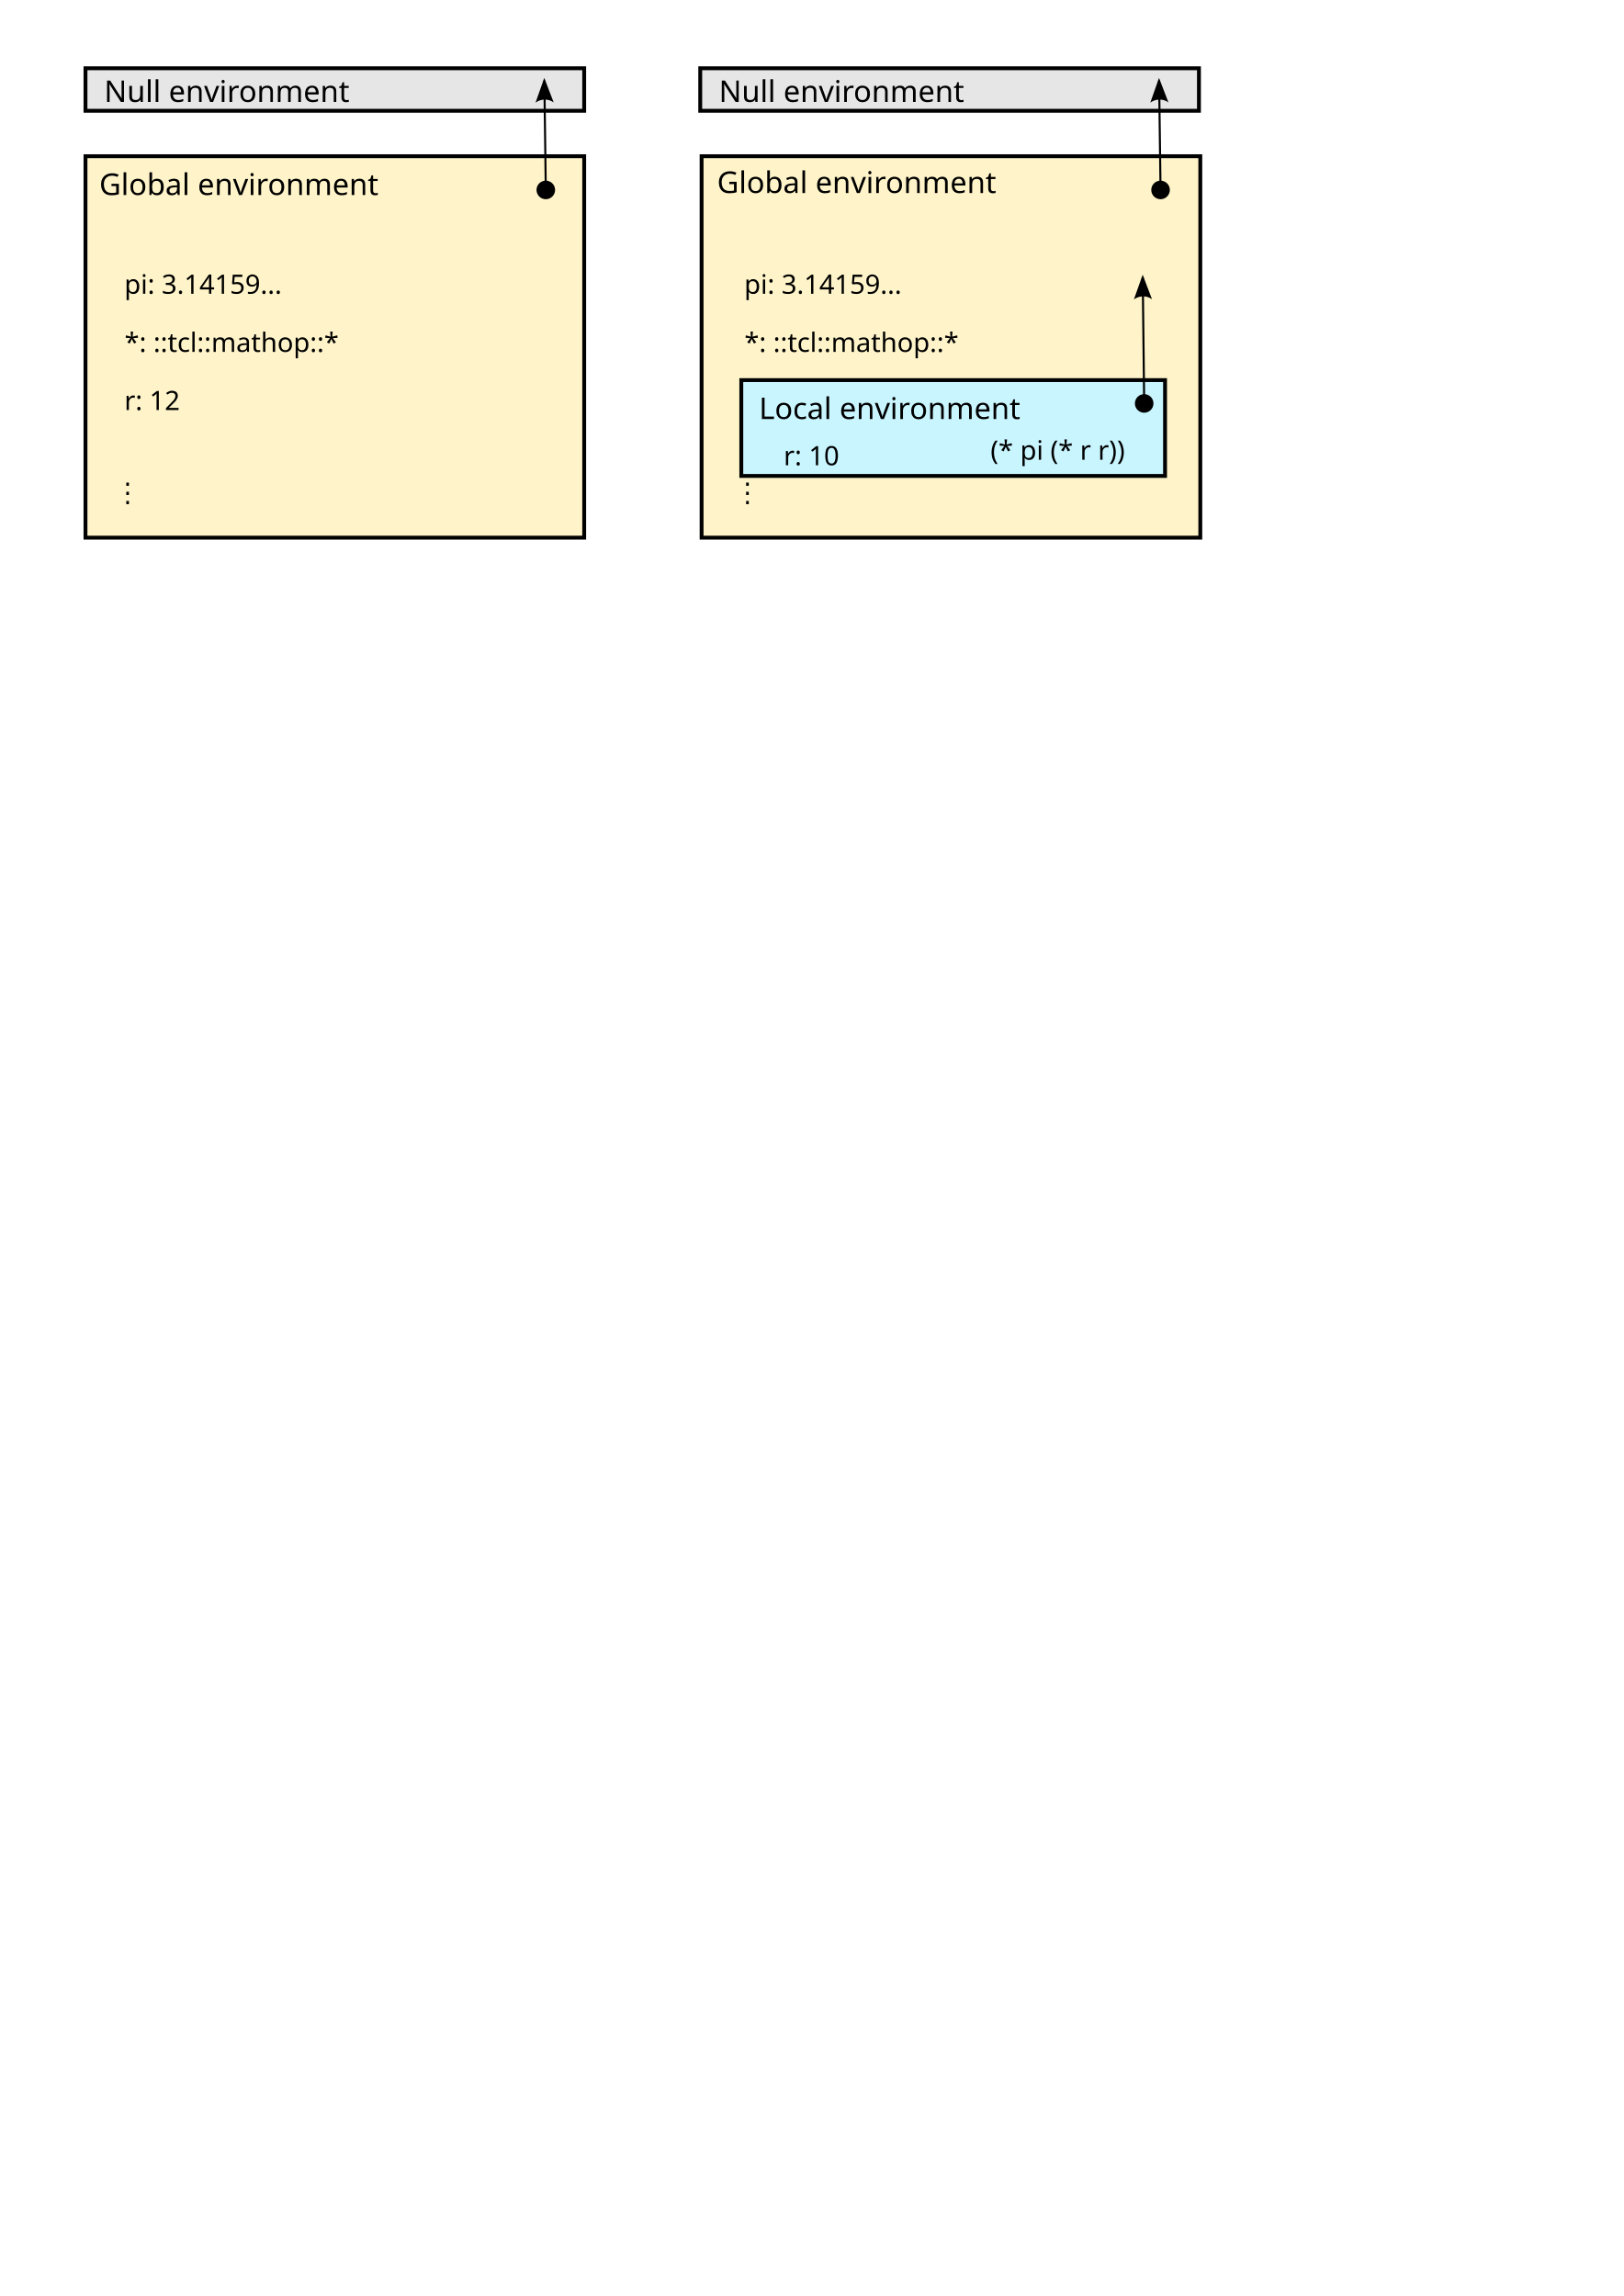
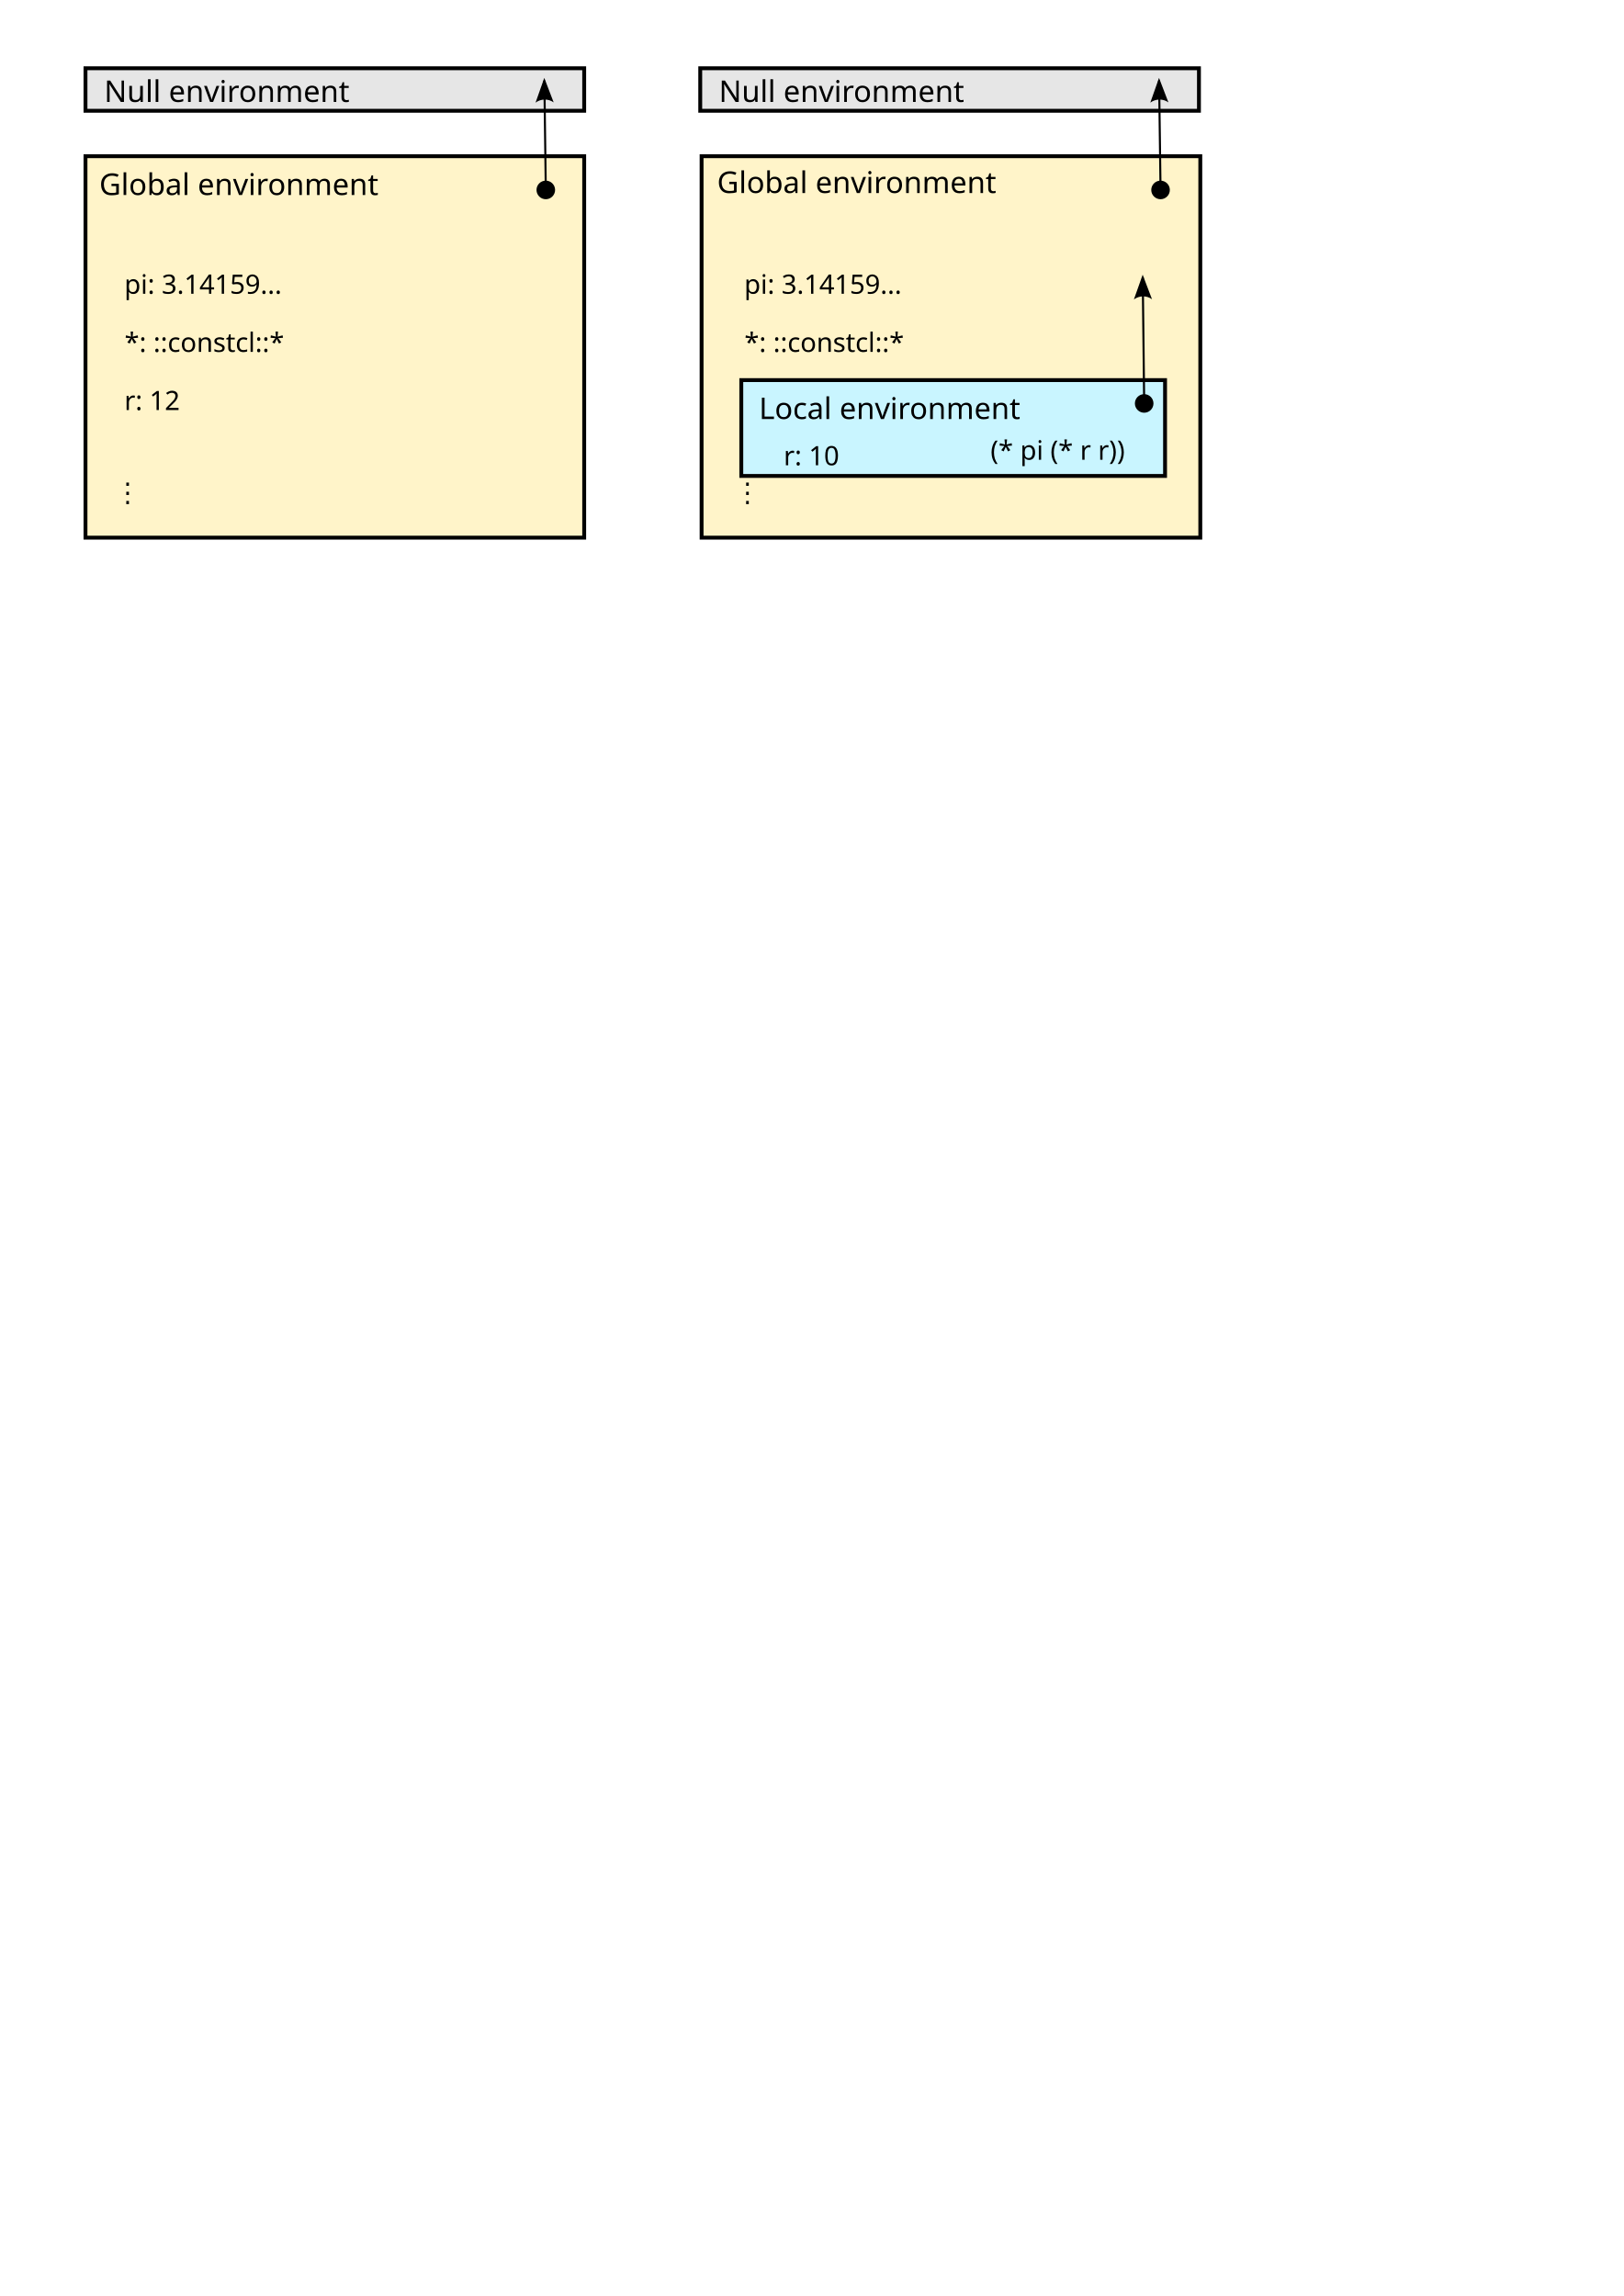
<svg xmlns="http://www.w3.org/2000/svg" width="210mm" height="297mm" viewBox="0 0 210 297" version="1.1" id="svg5">
  <defs id="defs2">
    <marker style="overflow:visible;" id="Arrow2Lend" refX="0.0" refY="0.0" orient="auto">
      <path transform="scale(1.1) rotate(180) translate(1,0)" d="M 8.719,4.034 L -2.207,0.016 L 8.719,-4.002 C 6.973,-1.63 6.983,1.616 8.719,4.034 z " style="fill-rule:evenodd;fill:context-stroke;stroke-width:0.625;stroke-linejoin:round;" id="path60404" />
    </marker>
    <marker style="overflow:visible" id="DotL" refX="0.0" refY="0.0" orient="auto">
      <path transform="scale(0.8) translate(7.4, 1)" style="fill-rule:evenodd;fill:context-stroke;stroke:context-stroke;stroke-width:1.0pt" d="M -2.5,-1.0 C -2.5,1.76 -4.74,4.0 -7.5,4.0 C -10.26,4.0 -12.5,1.76 -12.5,-1.0 C -12.5,-3.76 -10.26,-6.0 -7.5,-6.0 C -4.74,-6.0 -2.5,-3.76 -2.5,-1.0 z " id="path60444" />
    </marker>
  </defs>
  <g id="layer1">
    <g id="g6928">
      <rect style="fill:#fff4c9;fill-opacity:1;stroke:#000000;stroke-width:0.5;stroke-miterlimit:4;stroke-dasharray:none;stroke-opacity:1;stop-color:#000000" id="rect846" width="64.5" height="49.341" x="11.056" y="20.207" />
      <text xml:space="preserve" style="font-size:3.448px;line-height:0.95;font-family:sans-serif;-inkscape-font-specification:sans-serif;text-align:start;text-anchor:start;stroke-width:0.265" x="16.066" y="38.02" id="text5360" transform="scale(1.000603,0.9993973)">
        <tspan id="tspan5358" style="font-size:3.448px;text-align:start;text-anchor:start;stroke-width:0.265" x="16.066" y="38.02">pi: 3.14159...</tspan>
      </text>
      <text xml:space="preserve" style="font-size:3.448px;line-height:0.95;font-family:sans-serif;-inkscape-font-specification:sans-serif;text-align:start;text-anchor:start;stroke-width:0.265" x="16.097" y="45.547" id="text28046" transform="scale(1.000603,0.9993973)">
-         <tspan id="tspan28044" style="font-size:3.448px;text-align:start;text-anchor:start;stroke-width:0.265" x="16.097" y="45.547">*: ::tcl::mathop::*</tspan>
+         <tspan id="tspan28044" style="font-size:3.448px;text-align:start;text-anchor:start;stroke-width:0.265" x="16.097" y="45.547">*: ::constcl::*</tspan>
      </text>
      <text xml:space="preserve" style="font-size:3.448px;line-height:0.95;font-family:sans-serif;-inkscape-font-specification:sans-serif;text-align:start;text-anchor:start;stroke-width:0.265" x="16.066" y="53.074" id="text37268" transform="scale(1.000603,0.9993973)">
        <tspan id="tspan37266" style="font-size:3.448px;text-align:start;text-anchor:start;stroke-width:0.265" x="16.066" y="53.074">r: 12</tspan>
      </text>
      <text xml:space="preserve" style="font-size:3.448px;line-height:0.95;font-family:sans-serif;-inkscape-font-specification:sans-serif;stroke-width:0.265" x="15.981" y="57.405" id="text54378" transform="scale(1.000603,0.9993972)">
        <tspan id="tspan54376" style="stroke-width:0.265" x="15.981" y="57.405"> </tspan>
      </text>
      <text xml:space="preserve" style="font-size:3.448px;line-height:0.95;font-family:sans-serif;-inkscape-font-specification:sans-serif;stroke-width:0.265" x="14.776" y="64.932" id="text58980" transform="scale(1.000603,0.9993972)">
        <tspan id="tspan58978" style="stroke-width:0.265" x="14.776" y="64.932">⋮</tspan>
      </text>
      <text xml:space="preserve" style="font-size:3.871px;line-height:0.95;font-family:sans-serif;-inkscape-font-specification:sans-serif;stroke-width:0.265" x="12.838" y="25.23" id="text5121">
        <tspan id="tspan5119" style="stroke-width:0.265" x="12.838" y="25.23">Global environment</tspan>
      </text>
      <rect style="fill:#e6e6e6;fill-opacity:1;stroke:#000000;stroke-width:0.5;stroke-miterlimit:4;stroke-dasharray:none;stroke-opacity:1;stop-color:#000000" id="rect5216" width="64.5" height="5.5" x="11.056" y="8.83" />
      <path style="fill:none;stroke:#000000;stroke-width:0.265;stroke-linecap:butt;stroke-linejoin:miter;stroke-miterlimit:4;stroke-dasharray:none;stroke-opacity:1;marker-start:url(#DotL);marker-end:url(#Arrow2Lend)" d="M 70.59,24.548 70.404,10.427" id="path5275" />
      <text xml:space="preserve" style="font-size:3.871px;line-height:0.95;font-family:sans-serif;-inkscape-font-specification:sans-serif;stroke-width:0.265" x="13.471" y="13.191" id="text5279">
        <tspan id="tspan5277" style="stroke-width:0.265" x="13.471" y="13.191">Null environment</tspan>
      </text>
    </g>
    <g id="g7059">
      <rect style="fill:#fff4c9;fill-opacity:1;stroke:#000000;stroke-width:0.5;stroke-miterlimit:4;stroke-dasharray:none;stroke-opacity:1;stop-color:#000000" id="rect60199" width="64.5" height="49.341" x="90.739" y="20.207" />
      <text xml:space="preserve" style="font-size:3.448px;line-height:0.95;font-family:sans-serif;-inkscape-font-specification:sans-serif;text-align:start;text-anchor:start;stroke-width:0.265" x="96.187" y="38.02" id="text6610" transform="scale(1.000603,0.9993973)">
        <tspan id="tspan6608" style="font-size:3.448px;text-align:start;text-anchor:start;stroke-width:0.265" x="96.187" y="38.02">pi: 3.14159...</tspan>
      </text>
      <text xml:space="preserve" style="font-size:3.448px;line-height:0.95;font-family:sans-serif;-inkscape-font-specification:sans-serif;text-align:start;text-anchor:start;stroke-width:0.265" x="96.217" y="45.547" id="text6614" transform="scale(1.000603,0.9993973)">
-         <tspan id="tspan6612" style="font-size:3.448px;text-align:start;text-anchor:start;stroke-width:0.265" x="96.217" y="45.547">*: ::tcl::mathop::*</tspan>
+         <tspan id="tspan6612" style="font-size:3.448px;text-align:start;text-anchor:start;stroke-width:0.265" x="96.217" y="45.547">*: ::constcl::*</tspan>
      </text>
      <text xml:space="preserve" style="font-size:3.448px;line-height:0.95;font-family:sans-serif;-inkscape-font-specification:sans-serif;text-align:start;text-anchor:start;stroke-width:0.265" x="96.187" y="53.074" id="text6618" transform="scale(1.000603,0.9993973)">
        <tspan id="tspan6616" style="font-size:3.448px;text-align:start;text-anchor:start;stroke-width:0.265" x="96.187" y="53.074">r: 12</tspan>
      </text>
      <text xml:space="preserve" style="font-size:3.448px;line-height:0.95;font-family:sans-serif;-inkscape-font-specification:sans-serif;stroke-width:0.265" x="96.102" y="57.405" id="text6622" transform="scale(1.000603,0.9993973)">
        <tspan id="tspan6620" style="stroke-width:0.265" x="96.102" y="57.405"> </tspan>
      </text>
      <text xml:space="preserve" style="font-size:3.448px;line-height:0.95;font-family:sans-serif;-inkscape-font-specification:sans-serif;stroke-width:0.265" x="94.896" y="64.932" id="text6626" transform="scale(1.000603,0.9993973)">
        <tspan id="tspan6624" style="stroke-width:0.265" x="94.896" y="64.932">⋮</tspan>
      </text>
      <rect style="fill:#c9f5ff;fill-opacity:1;stroke:#000000;stroke-width:0.5;stroke-miterlimit:4;stroke-dasharray:none;stroke-opacity:1;stop-color:#000000" id="rect59737" width="54.806" height="12.397" x="95.875" y="49.169" />
      <path style="fill:none;stroke:#000000;stroke-width:0.265;stroke-linecap:butt;stroke-linejoin:miter;stroke-miterlimit:4;stroke-dasharray:none;stroke-opacity:1;marker-start:url(#DotL);marker-end:url(#Arrow2Lend)" d="M 147.981,52.166 147.795,35.886" id="path60282" />
      <text xml:space="preserve" style="font-size:3.448px;line-height:0.95;font-family:sans-serif;-inkscape-font-specification:sans-serif;text-align:start;text-anchor:start;stroke-width:0.265" x="101.284" y="60.217" id="text59749" transform="scale(1.000603,0.9993973)">
        <tspan id="tspan59747" style="font-size:3.448px;text-align:start;text-anchor:start;stroke-width:0.265" x="101.284" y="60.217">r: 10</tspan>
      </text>
      <text xml:space="preserve" style="font-size:3.448px;line-height:0.95;font-family:sans-serif;-inkscape-font-specification:sans-serif;text-align:start;text-anchor:start;stroke-width:0.265" x="128.022" y="59.501" id="text60042" transform="scale(1.000603,0.9993973)">
        <tspan id="tspan60040" style="font-size:3.448px;text-align:start;text-anchor:start;stroke-width:0.265" x="128.022" y="59.501">(* pi (* r r))</tspan>
      </text>
      <text xml:space="preserve" style="font-size:3.871px;line-height:0.95;font-family:sans-serif;-inkscape-font-specification:sans-serif;stroke-width:0.265" x="92.742" y="24.965" id="text6630">
        <tspan id="tspan6628" style="stroke-width:0.265" x="92.742" y="24.965">Global environment</tspan>
      </text>
      <text xml:space="preserve" style="font-size:3.871px;line-height:0.95;font-family:sans-serif;-inkscape-font-specification:sans-serif;stroke-width:0.265" x="98.166" y="54.202" id="text6639">
        <tspan id="tspan6637" style="stroke-width:0.265" x="98.166" y="54.202">Local environment</tspan>
      </text>
      <rect style="fill:#e6e6e6;fill-opacity:1;stroke:#000000;stroke-width:0.5;stroke-miterlimit:4;stroke-dasharray:none;stroke-opacity:1;stop-color:#000000" id="rect6903" width="64.5" height="5.5" x="90.564" y="8.83" />
      <path style="fill:none;stroke:#000000;stroke-width:0.265;stroke-linecap:butt;stroke-linejoin:miter;stroke-miterlimit:4;stroke-dasharray:none;stroke-opacity:1;marker-start:url(#DotL);marker-end:url(#Arrow2Lend)" d="M 150.098,24.548 149.911,10.427" id="path6905" />
      <text xml:space="preserve" style="font-size:3.871px;line-height:0.95;font-family:sans-serif;-inkscape-font-specification:sans-serif;stroke-width:0.265" x="92.978" y="13.191" id="text6909">
        <tspan id="tspan6907" style="stroke-width:0.265" x="92.978" y="13.191">Null environment</tspan>
      </text>
    </g>
  </g>
</svg>
